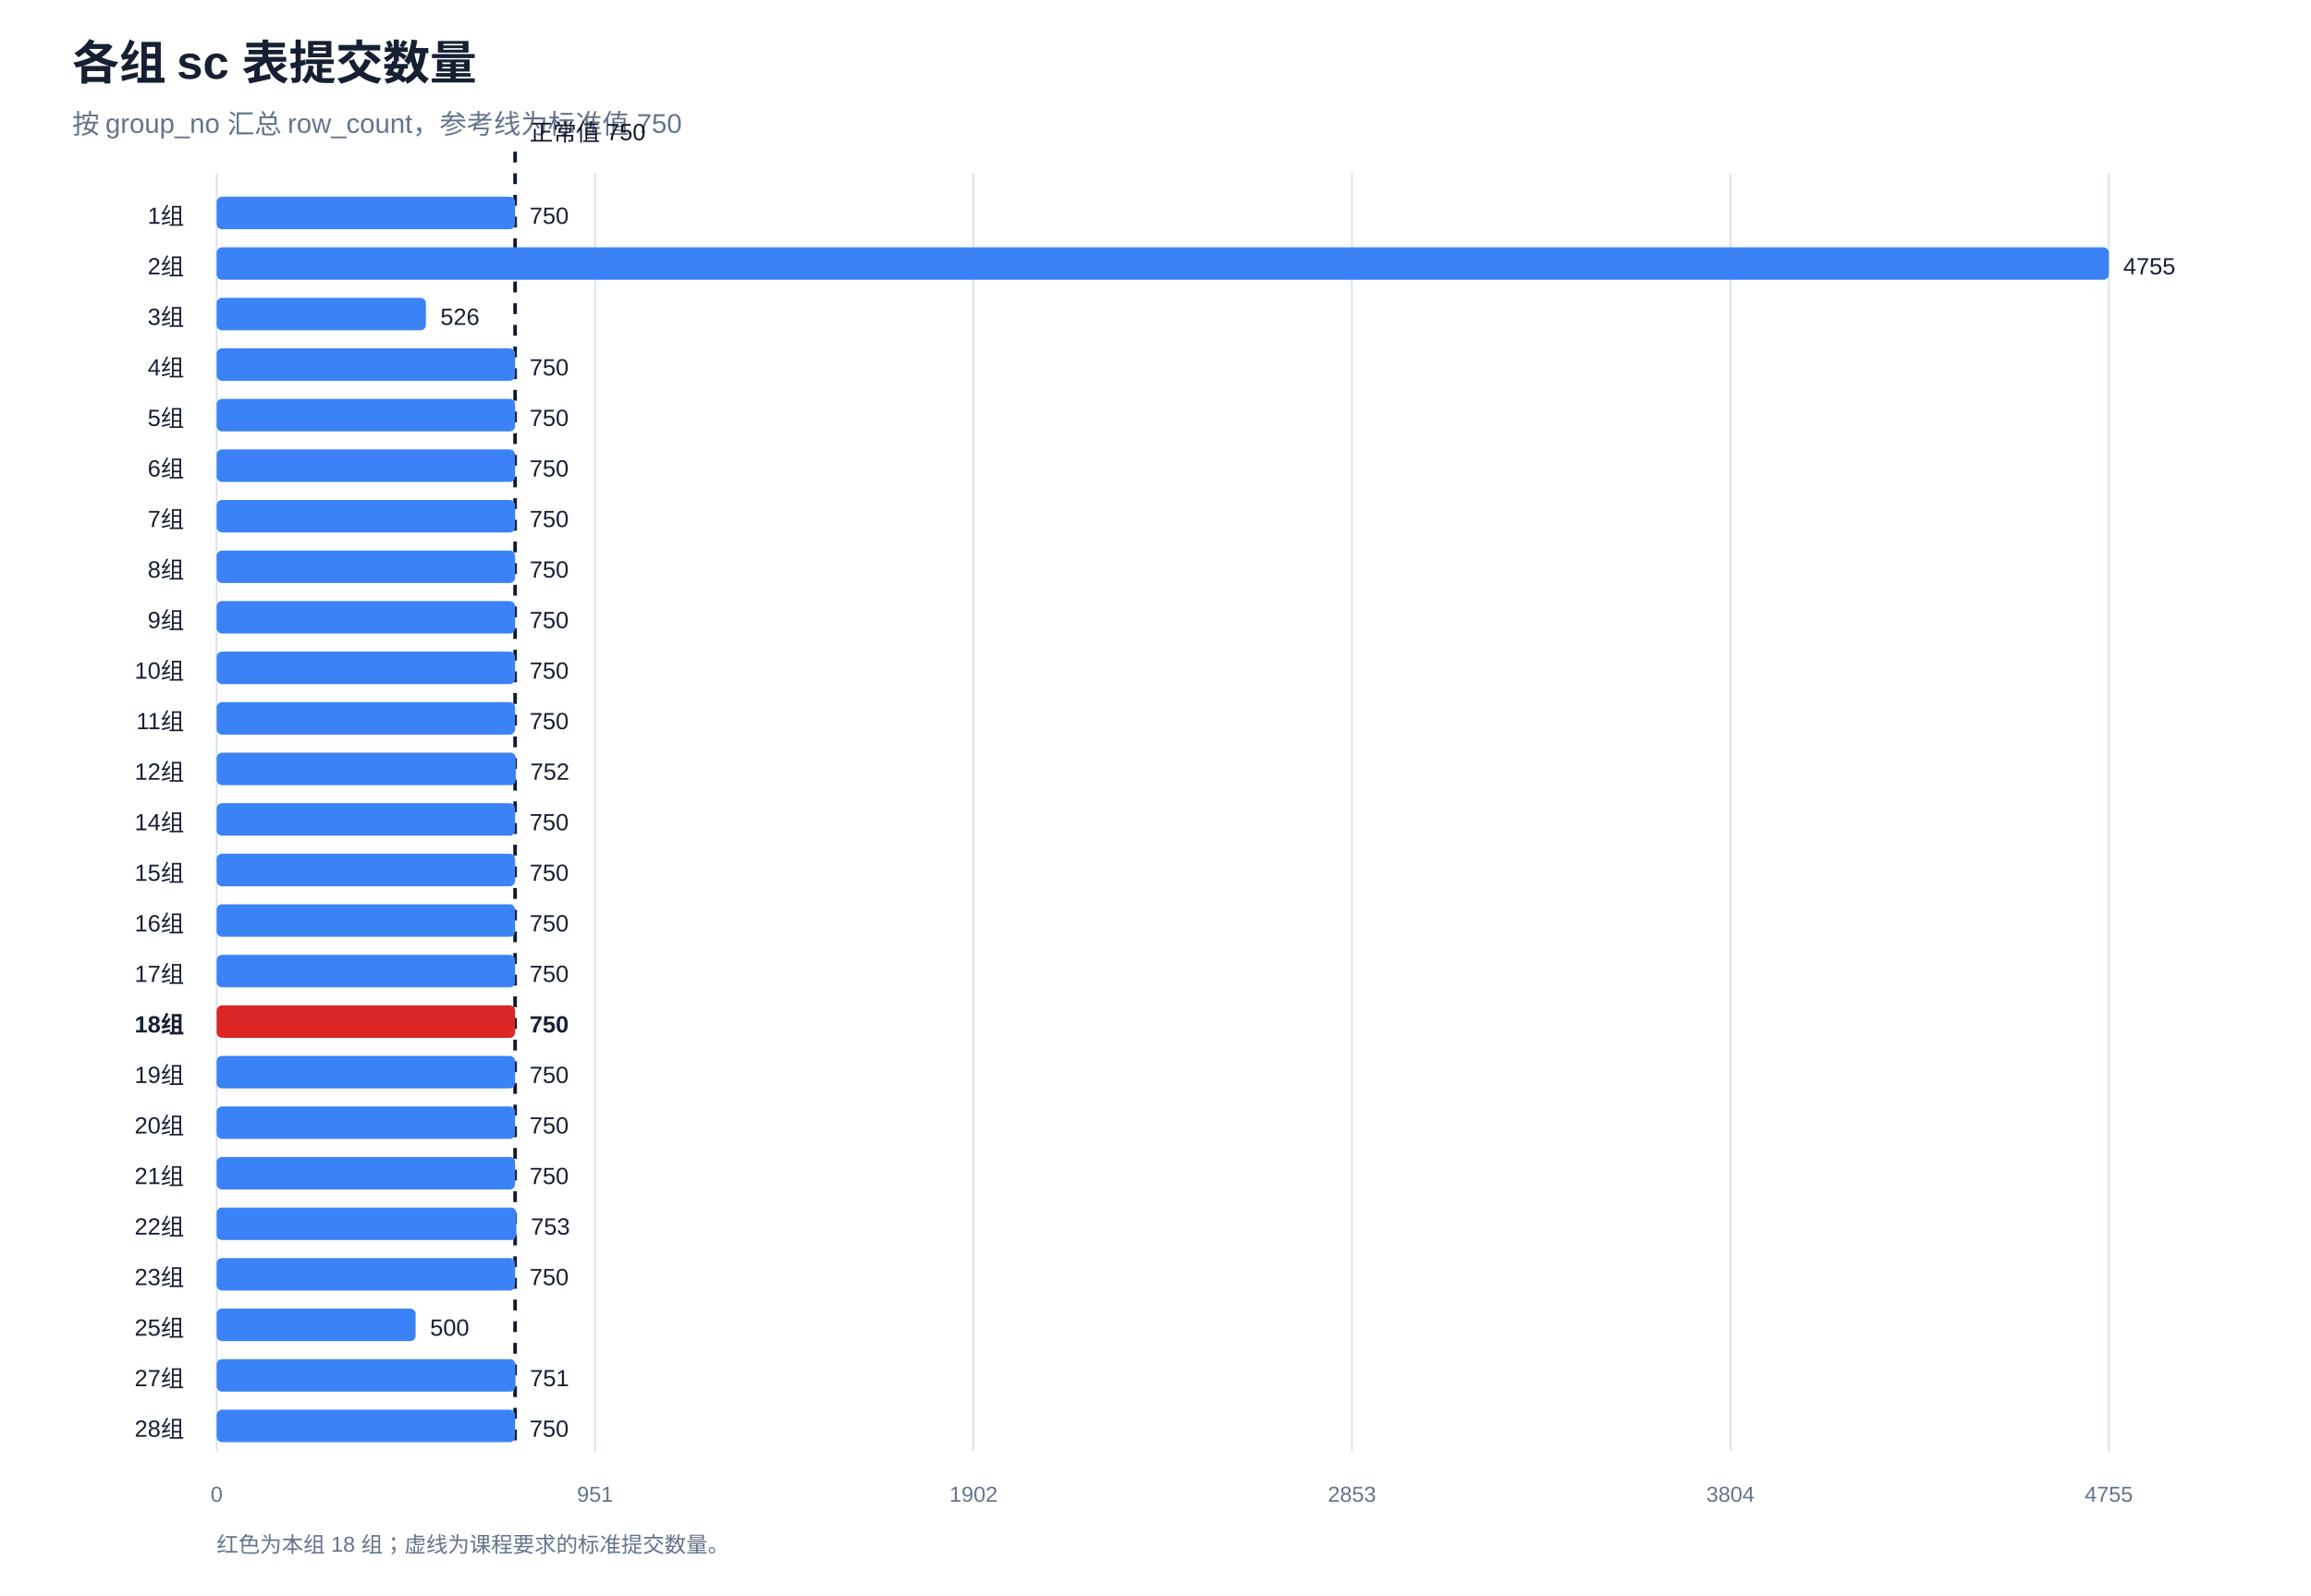
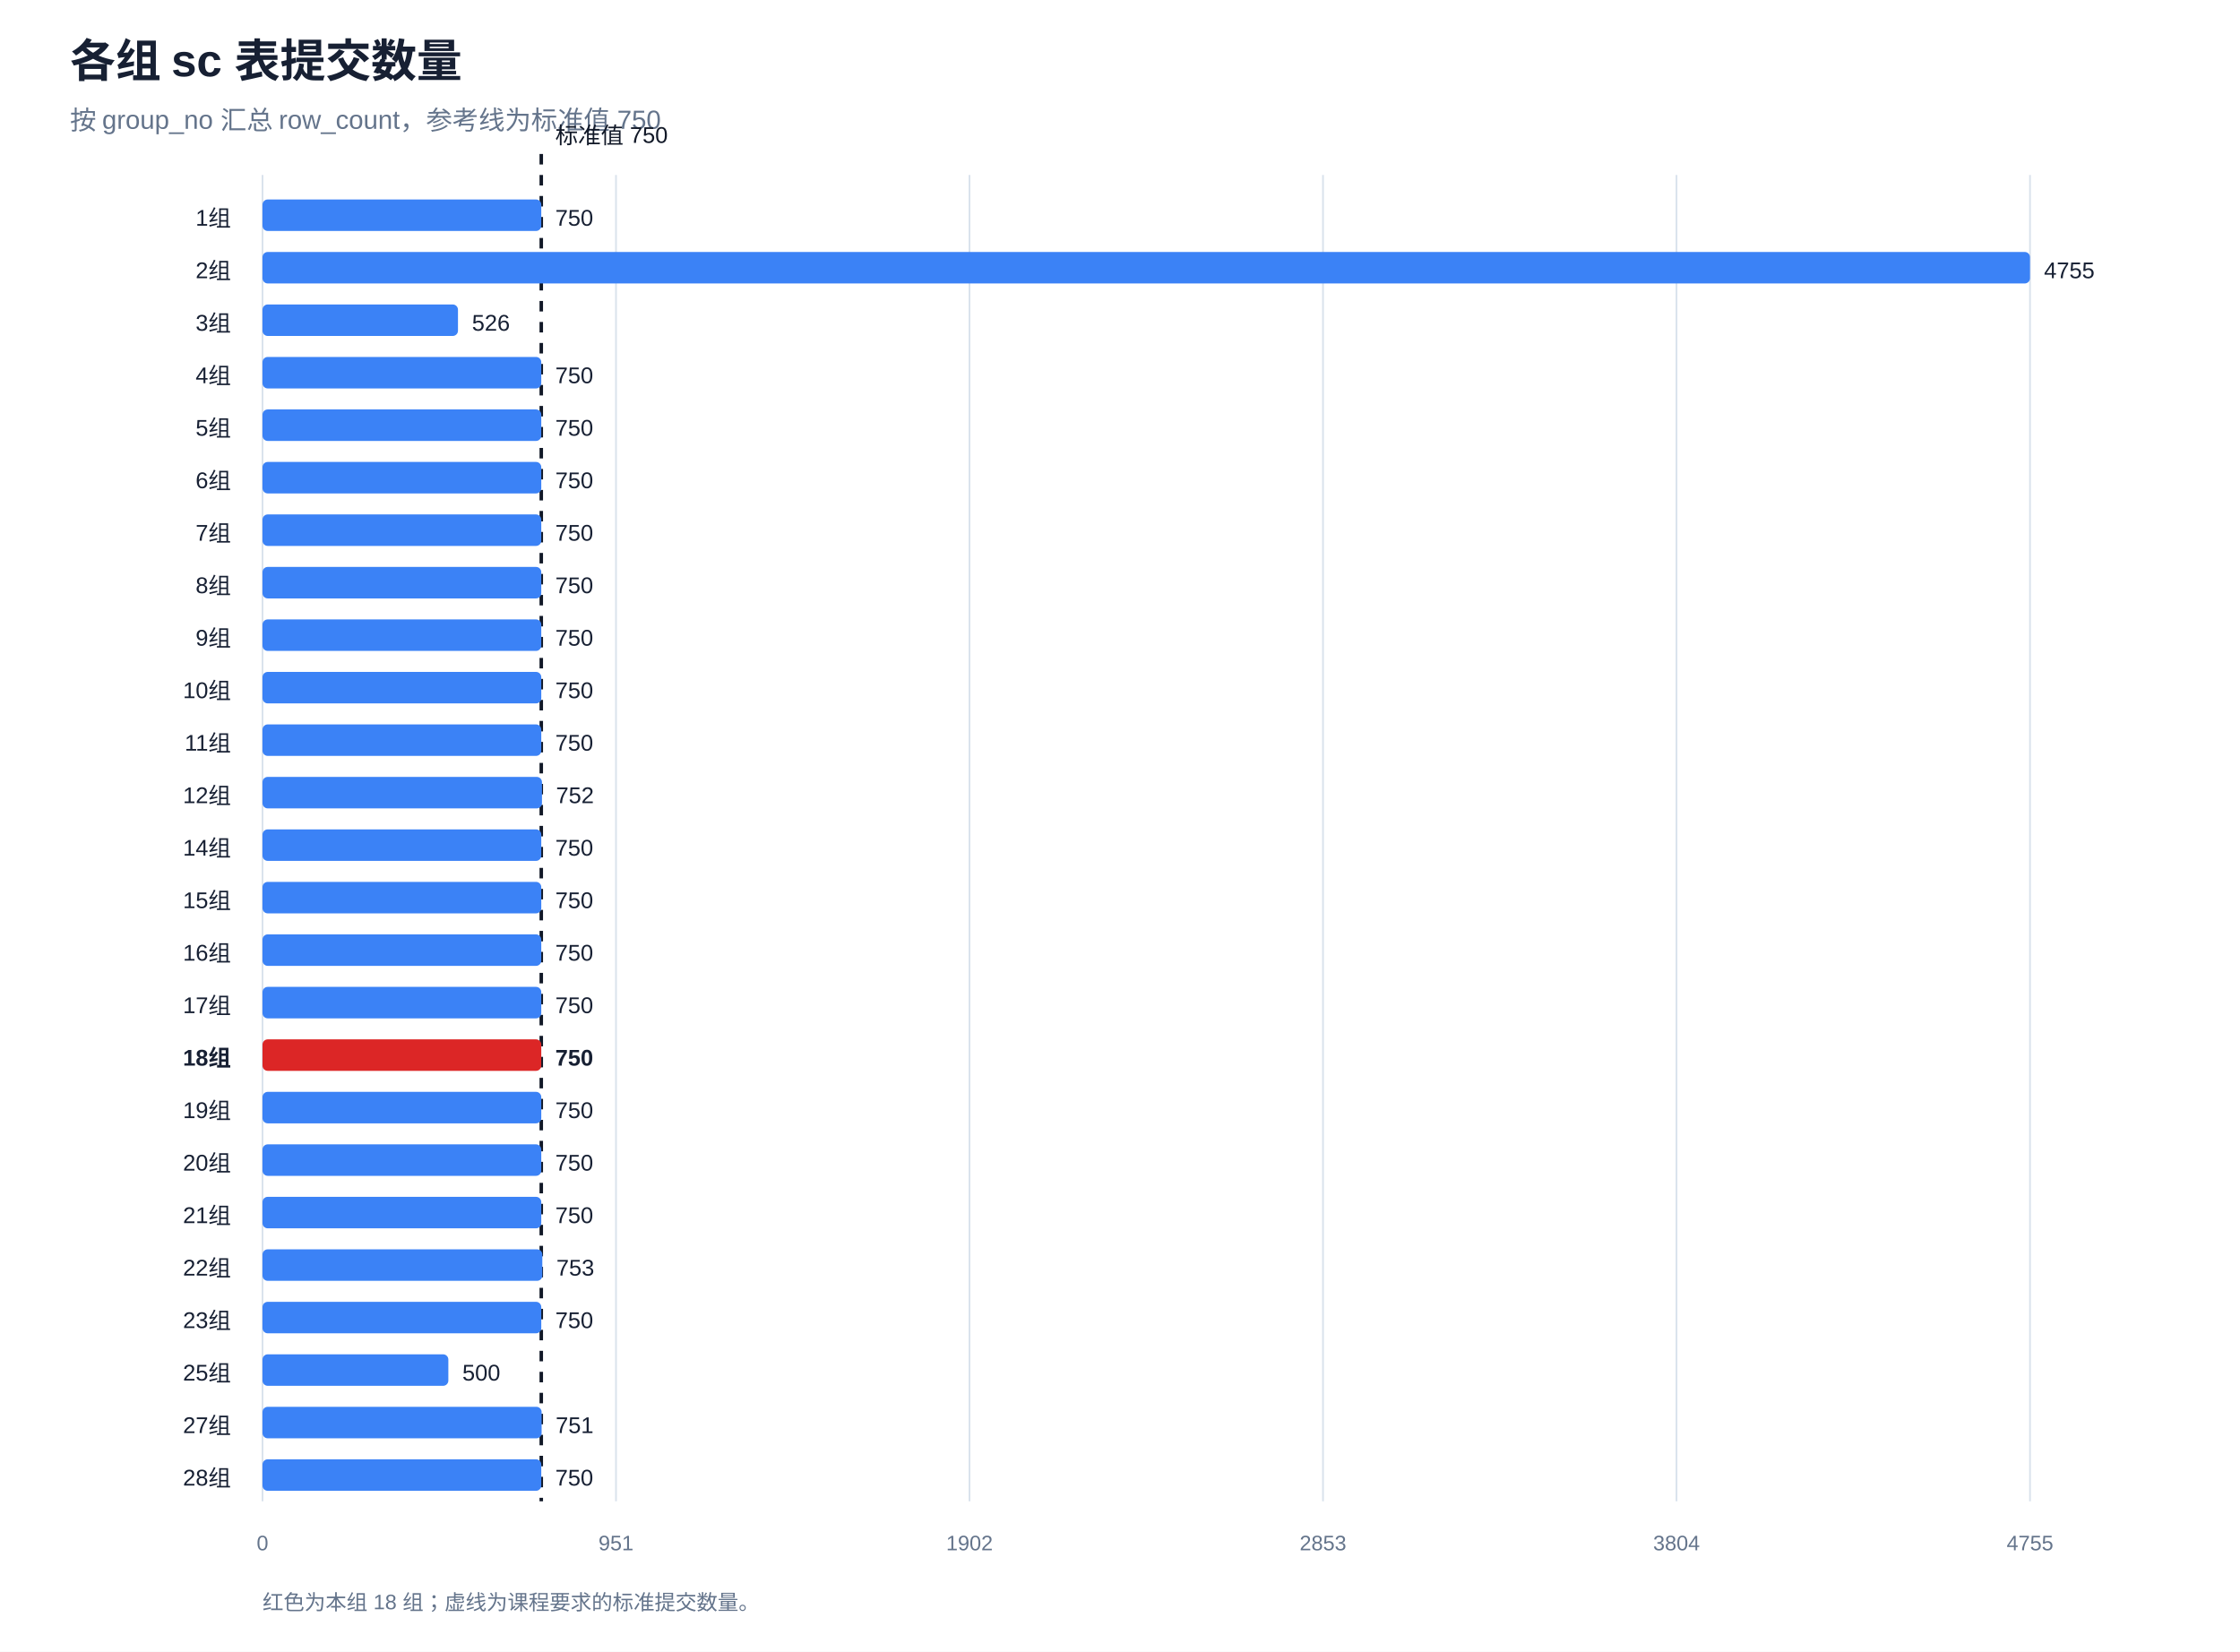
- <svg xmlns="http://www.w3.org/2000/svg" width="1280" height="884" viewBox="0 0 1280 884">
+ <svg xmlns="http://www.w3.org/2000/svg" width="1280" height="944" viewBox="0 0 1280 944">
  <rect width="100%" height="100%" fill="#ffffff" />
-   <text x="40" y="44" font-family="Arial, sans-serif" font-size="26" font-weight="700" fill="#172033">各组 sc 表提交数量</text>
-   <text x="40" y="74" font-family="Arial, sans-serif" font-size="15" fill="#64748b">按 group_no 汇总 row_count，参考线为标准值 750</text>
-   <line x1="120.0" y1="96" x2="120.0" y2="804" stroke="#d9e2ec" stroke-width="1" />
-   <text x="120.0" y="832" text-anchor="middle" font-family="Arial, sans-serif" font-size="12" fill="#64748b">0</text>
-   <line x1="329.6" y1="96" x2="329.6" y2="804" stroke="#d9e2ec" stroke-width="1" />
-   <text x="329.6" y="832" text-anchor="middle" font-family="Arial, sans-serif" font-size="12" fill="#64748b">951</text>
-   <line x1="539.2" y1="96" x2="539.2" y2="804" stroke="#d9e2ec" stroke-width="1" />
-   <text x="539.2" y="832" text-anchor="middle" font-family="Arial, sans-serif" font-size="12" fill="#64748b">1902</text>
-   <line x1="748.8" y1="96" x2="748.8" y2="804" stroke="#d9e2ec" stroke-width="1" />
-   <text x="748.8" y="832" text-anchor="middle" font-family="Arial, sans-serif" font-size="12" fill="#64748b">2853</text>
-   <line x1="958.4" y1="96" x2="958.4" y2="804" stroke="#d9e2ec" stroke-width="1" />
-   <text x="958.4" y="832" text-anchor="middle" font-family="Arial, sans-serif" font-size="12" fill="#64748b">3804</text>
-   <line x1="1168.0" y1="96" x2="1168.0" y2="804" stroke="#d9e2ec" stroke-width="1" />
-   <text x="1168.0" y="832" text-anchor="middle" font-family="Arial, sans-serif" font-size="12" fill="#64748b">4755</text>
-   <line x1="285.3" y1="84" x2="285.3" y2="804" stroke="#111827" stroke-width="2" stroke-dasharray="6 6" />
-   <text x="293.3" y="78" font-family="Arial, sans-serif" font-size="13" fill="#111827">正常值 750</text>
-   <text x="102" y="124" text-anchor="end" font-family="Arial, sans-serif" font-size="13" font-weight="400" fill="#172033">1组</text>
-   <rect x="120" y="109" width="165.3" height="18" rx="3" fill="#3b82f6" />
-   <text x="293.3" y="124" font-family="Arial, sans-serif" font-size="13" font-weight="400" fill="#172033">750</text>
-   <text x="102" y="152" text-anchor="end" font-family="Arial, sans-serif" font-size="13" font-weight="400" fill="#172033">2组</text>
-   <rect x="120" y="137" width="1048.0" height="18" rx="3" fill="#3b82f6" />
-   <text x="1176.0" y="152" font-family="Arial, sans-serif" font-size="13" font-weight="400" fill="#172033">4755</text>
-   <text x="102" y="180" text-anchor="end" font-family="Arial, sans-serif" font-size="13" font-weight="400" fill="#172033">3组</text>
-   <rect x="120" y="165" width="115.9" height="18" rx="3" fill="#3b82f6" />
-   <text x="243.9" y="180" font-family="Arial, sans-serif" font-size="13" font-weight="400" fill="#172033">526</text>
-   <text x="102" y="208" text-anchor="end" font-family="Arial, sans-serif" font-size="13" font-weight="400" fill="#172033">4组</text>
-   <rect x="120" y="193" width="165.3" height="18" rx="3" fill="#3b82f6" />
-   <text x="293.3" y="208" font-family="Arial, sans-serif" font-size="13" font-weight="400" fill="#172033">750</text>
-   <text x="102" y="236" text-anchor="end" font-family="Arial, sans-serif" font-size="13" font-weight="400" fill="#172033">5组</text>
-   <rect x="120" y="221" width="165.3" height="18" rx="3" fill="#3b82f6" />
-   <text x="293.3" y="236" font-family="Arial, sans-serif" font-size="13" font-weight="400" fill="#172033">750</text>
-   <text x="102" y="264" text-anchor="end" font-family="Arial, sans-serif" font-size="13" font-weight="400" fill="#172033">6组</text>
-   <rect x="120" y="249" width="165.3" height="18" rx="3" fill="#3b82f6" />
-   <text x="293.3" y="264" font-family="Arial, sans-serif" font-size="13" font-weight="400" fill="#172033">750</text>
-   <text x="102" y="292" text-anchor="end" font-family="Arial, sans-serif" font-size="13" font-weight="400" fill="#172033">7组</text>
-   <rect x="120" y="277" width="165.3" height="18" rx="3" fill="#3b82f6" />
-   <text x="293.3" y="292" font-family="Arial, sans-serif" font-size="13" font-weight="400" fill="#172033">750</text>
-   <text x="102" y="320" text-anchor="end" font-family="Arial, sans-serif" font-size="13" font-weight="400" fill="#172033">8组</text>
-   <rect x="120" y="305" width="165.3" height="18" rx="3" fill="#3b82f6" />
-   <text x="293.3" y="320" font-family="Arial, sans-serif" font-size="13" font-weight="400" fill="#172033">750</text>
-   <text x="102" y="348" text-anchor="end" font-family="Arial, sans-serif" font-size="13" font-weight="400" fill="#172033">9组</text>
-   <rect x="120" y="333" width="165.3" height="18" rx="3" fill="#3b82f6" />
-   <text x="293.3" y="348" font-family="Arial, sans-serif" font-size="13" font-weight="400" fill="#172033">750</text>
-   <text x="102" y="376" text-anchor="end" font-family="Arial, sans-serif" font-size="13" font-weight="400" fill="#172033">10组</text>
-   <rect x="120" y="361" width="165.3" height="18" rx="3" fill="#3b82f6" />
-   <text x="293.3" y="376" font-family="Arial, sans-serif" font-size="13" font-weight="400" fill="#172033">750</text>
-   <text x="102" y="404" text-anchor="end" font-family="Arial, sans-serif" font-size="13" font-weight="400" fill="#172033">11组</text>
-   <rect x="120" y="389" width="165.3" height="18" rx="3" fill="#3b82f6" />
-   <text x="293.3" y="404" font-family="Arial, sans-serif" font-size="13" font-weight="400" fill="#172033">750</text>
-   <text x="102" y="432" text-anchor="end" font-family="Arial, sans-serif" font-size="13" font-weight="400" fill="#172033">12组</text>
-   <rect x="120" y="417" width="165.7" height="18" rx="3" fill="#3b82f6" />
-   <text x="293.7" y="432" font-family="Arial, sans-serif" font-size="13" font-weight="400" fill="#172033">752</text>
-   <text x="102" y="460" text-anchor="end" font-family="Arial, sans-serif" font-size="13" font-weight="400" fill="#172033">14组</text>
-   <rect x="120" y="445" width="165.3" height="18" rx="3" fill="#3b82f6" />
-   <text x="293.3" y="460" font-family="Arial, sans-serif" font-size="13" font-weight="400" fill="#172033">750</text>
-   <text x="102" y="488" text-anchor="end" font-family="Arial, sans-serif" font-size="13" font-weight="400" fill="#172033">15组</text>
-   <rect x="120" y="473" width="165.3" height="18" rx="3" fill="#3b82f6" />
-   <text x="293.3" y="488" font-family="Arial, sans-serif" font-size="13" font-weight="400" fill="#172033">750</text>
-   <text x="102" y="516" text-anchor="end" font-family="Arial, sans-serif" font-size="13" font-weight="400" fill="#172033">16组</text>
-   <rect x="120" y="501" width="165.3" height="18" rx="3" fill="#3b82f6" />
-   <text x="293.3" y="516" font-family="Arial, sans-serif" font-size="13" font-weight="400" fill="#172033">750</text>
-   <text x="102" y="544" text-anchor="end" font-family="Arial, sans-serif" font-size="13" font-weight="400" fill="#172033">17组</text>
-   <rect x="120" y="529" width="165.3" height="18" rx="3" fill="#3b82f6" />
-   <text x="293.3" y="544" font-family="Arial, sans-serif" font-size="13" font-weight="400" fill="#172033">750</text>
-   <text x="102" y="572" text-anchor="end" font-family="Arial, sans-serif" font-size="13" font-weight="700" fill="#172033">18组</text>
-   <rect x="120" y="557" width="165.3" height="18" rx="3" fill="#dc2626" />
-   <text x="293.3" y="572" font-family="Arial, sans-serif" font-size="13" font-weight="700" fill="#172033">750</text>
-   <text x="102" y="600" text-anchor="end" font-family="Arial, sans-serif" font-size="13" font-weight="400" fill="#172033">19组</text>
-   <rect x="120" y="585" width="165.3" height="18" rx="3" fill="#3b82f6" />
-   <text x="293.3" y="600" font-family="Arial, sans-serif" font-size="13" font-weight="400" fill="#172033">750</text>
-   <text x="102" y="628" text-anchor="end" font-family="Arial, sans-serif" font-size="13" font-weight="400" fill="#172033">20组</text>
-   <rect x="120" y="613" width="165.3" height="18" rx="3" fill="#3b82f6" />
-   <text x="293.3" y="628" font-family="Arial, sans-serif" font-size="13" font-weight="400" fill="#172033">750</text>
-   <text x="102" y="656" text-anchor="end" font-family="Arial, sans-serif" font-size="13" font-weight="400" fill="#172033">21组</text>
-   <rect x="120" y="641" width="165.3" height="18" rx="3" fill="#3b82f6" />
-   <text x="293.3" y="656" font-family="Arial, sans-serif" font-size="13" font-weight="400" fill="#172033">750</text>
-   <text x="102" y="684" text-anchor="end" font-family="Arial, sans-serif" font-size="13" font-weight="400" fill="#172033">22组</text>
-   <rect x="120" y="669" width="166.0" height="18" rx="3" fill="#3b82f6" />
-   <text x="294.0" y="684" font-family="Arial, sans-serif" font-size="13" font-weight="400" fill="#172033">753</text>
-   <text x="102" y="712" text-anchor="end" font-family="Arial, sans-serif" font-size="13" font-weight="400" fill="#172033">23组</text>
-   <rect x="120" y="697" width="165.3" height="18" rx="3" fill="#3b82f6" />
-   <text x="293.3" y="712" font-family="Arial, sans-serif" font-size="13" font-weight="400" fill="#172033">750</text>
-   <text x="102" y="740" text-anchor="end" font-family="Arial, sans-serif" font-size="13" font-weight="400" fill="#172033">25组</text>
-   <rect x="120" y="725" width="110.2" height="18" rx="3" fill="#3b82f6" />
-   <text x="238.2" y="740" font-family="Arial, sans-serif" font-size="13" font-weight="400" fill="#172033">500</text>
-   <text x="102" y="768" text-anchor="end" font-family="Arial, sans-serif" font-size="13" font-weight="400" fill="#172033">27组</text>
-   <rect x="120" y="753" width="165.5" height="18" rx="3" fill="#3b82f6" />
-   <text x="293.5" y="768" font-family="Arial, sans-serif" font-size="13" font-weight="400" fill="#172033">751</text>
-   <text x="102" y="796" text-anchor="end" font-family="Arial, sans-serif" font-size="13" font-weight="400" fill="#172033">28组</text>
-   <rect x="120" y="781" width="165.3" height="18" rx="3" fill="#3b82f6" />
-   <text x="293.3" y="796" font-family="Arial, sans-serif" font-size="13" font-weight="400" fill="#172033">750</text>
-   <text x="120" y="860" font-family="Arial, sans-serif" font-size="12" fill="#64748b">红色为本组 18 组；虚线为课程要求的标准提交数量。</text>
+   <text x="40" y="44" font-family="Arial, Microsoft YaHei, sans-serif" font-size="26" font-weight="700" fill="#172033">各组 sc 表提交数量</text>
+   <text x="40" y="74" font-family="Arial, Microsoft YaHei, sans-serif" font-size="15" fill="#64748b">按 group_no 汇总 row_count，参考线为标准值 750</text>
+   <line x1="150.0" y1="100" x2="150.0" y2="858" stroke="#d9e2ec" stroke-width="1" />
+   <text x="150.0" y="886" text-anchor="middle" font-family="Arial, Microsoft YaHei, sans-serif" font-size="12" fill="#64748b">0</text>
+   <line x1="352.0" y1="100" x2="352.0" y2="858" stroke="#d9e2ec" stroke-width="1" />
+   <text x="352.0" y="886" text-anchor="middle" font-family="Arial, Microsoft YaHei, sans-serif" font-size="12" fill="#64748b">951</text>
+   <line x1="554.0" y1="100" x2="554.0" y2="858" stroke="#d9e2ec" stroke-width="1" />
+   <text x="554.0" y="886" text-anchor="middle" font-family="Arial, Microsoft YaHei, sans-serif" font-size="12" fill="#64748b">1902</text>
+   <line x1="756.0" y1="100" x2="756.0" y2="858" stroke="#d9e2ec" stroke-width="1" />
+   <text x="756.0" y="886" text-anchor="middle" font-family="Arial, Microsoft YaHei, sans-serif" font-size="12" fill="#64748b">2853</text>
+   <line x1="958.0" y1="100" x2="958.0" y2="858" stroke="#d9e2ec" stroke-width="1" />
+   <text x="958.0" y="886" text-anchor="middle" font-family="Arial, Microsoft YaHei, sans-serif" font-size="12" fill="#64748b">3804</text>
+   <line x1="1160.0" y1="100" x2="1160.0" y2="858" stroke="#d9e2ec" stroke-width="1" />
+   <text x="1160.0" y="886" text-anchor="middle" font-family="Arial, Microsoft YaHei, sans-serif" font-size="12" fill="#64748b">4755</text>
+   <line x1="309.3" y1="88" x2="309.3" y2="858" stroke="#111827" stroke-width="2" stroke-dasharray="6 6" />
+   <text x="317.3" y="82" font-family="Arial, Microsoft YaHei, sans-serif" font-size="13" fill="#111827">标准值 750</text>
+   <text x="132" y="129" text-anchor="end" font-family="Arial, Microsoft YaHei, sans-serif" font-size="13" font-weight="400" fill="#172033">1组</text>
+   <rect x="150" y="114" width="159.3" height="18" rx="3" fill="#3b82f6" />
+   <text x="317.3" y="129" font-family="Arial, Microsoft YaHei, sans-serif" font-size="13" font-weight="400" fill="#172033">750</text>
+   <text x="132" y="159" text-anchor="end" font-family="Arial, Microsoft YaHei, sans-serif" font-size="13" font-weight="400" fill="#172033">2组</text>
+   <rect x="150" y="144" width="1010.0" height="18" rx="3" fill="#3b82f6" />
+   <text x="1168.0" y="159" font-family="Arial, Microsoft YaHei, sans-serif" font-size="13" font-weight="400" fill="#172033">4755</text>
+   <text x="132" y="189" text-anchor="end" font-family="Arial, Microsoft YaHei, sans-serif" font-size="13" font-weight="400" fill="#172033">3组</text>
+   <rect x="150" y="174" width="111.7" height="18" rx="3" fill="#3b82f6" />
+   <text x="269.7" y="189" font-family="Arial, Microsoft YaHei, sans-serif" font-size="13" font-weight="400" fill="#172033">526</text>
+   <text x="132" y="219" text-anchor="end" font-family="Arial, Microsoft YaHei, sans-serif" font-size="13" font-weight="400" fill="#172033">4组</text>
+   <rect x="150" y="204" width="159.3" height="18" rx="3" fill="#3b82f6" />
+   <text x="317.3" y="219" font-family="Arial, Microsoft YaHei, sans-serif" font-size="13" font-weight="400" fill="#172033">750</text>
+   <text x="132" y="249" text-anchor="end" font-family="Arial, Microsoft YaHei, sans-serif" font-size="13" font-weight="400" fill="#172033">5组</text>
+   <rect x="150" y="234" width="159.3" height="18" rx="3" fill="#3b82f6" />
+   <text x="317.3" y="249" font-family="Arial, Microsoft YaHei, sans-serif" font-size="13" font-weight="400" fill="#172033">750</text>
+   <text x="132" y="279" text-anchor="end" font-family="Arial, Microsoft YaHei, sans-serif" font-size="13" font-weight="400" fill="#172033">6组</text>
+   <rect x="150" y="264" width="159.3" height="18" rx="3" fill="#3b82f6" />
+   <text x="317.3" y="279" font-family="Arial, Microsoft YaHei, sans-serif" font-size="13" font-weight="400" fill="#172033">750</text>
+   <text x="132" y="309" text-anchor="end" font-family="Arial, Microsoft YaHei, sans-serif" font-size="13" font-weight="400" fill="#172033">7组</text>
+   <rect x="150" y="294" width="159.3" height="18" rx="3" fill="#3b82f6" />
+   <text x="317.3" y="309" font-family="Arial, Microsoft YaHei, sans-serif" font-size="13" font-weight="400" fill="#172033">750</text>
+   <text x="132" y="339" text-anchor="end" font-family="Arial, Microsoft YaHei, sans-serif" font-size="13" font-weight="400" fill="#172033">8组</text>
+   <rect x="150" y="324" width="159.3" height="18" rx="3" fill="#3b82f6" />
+   <text x="317.3" y="339" font-family="Arial, Microsoft YaHei, sans-serif" font-size="13" font-weight="400" fill="#172033">750</text>
+   <text x="132" y="369" text-anchor="end" font-family="Arial, Microsoft YaHei, sans-serif" font-size="13" font-weight="400" fill="#172033">9组</text>
+   <rect x="150" y="354" width="159.3" height="18" rx="3" fill="#3b82f6" />
+   <text x="317.3" y="369" font-family="Arial, Microsoft YaHei, sans-serif" font-size="13" font-weight="400" fill="#172033">750</text>
+   <text x="132" y="399" text-anchor="end" font-family="Arial, Microsoft YaHei, sans-serif" font-size="13" font-weight="400" fill="#172033">10组</text>
+   <rect x="150" y="384" width="159.3" height="18" rx="3" fill="#3b82f6" />
+   <text x="317.3" y="399" font-family="Arial, Microsoft YaHei, sans-serif" font-size="13" font-weight="400" fill="#172033">750</text>
+   <text x="132" y="429" text-anchor="end" font-family="Arial, Microsoft YaHei, sans-serif" font-size="13" font-weight="400" fill="#172033">11组</text>
+   <rect x="150" y="414" width="159.3" height="18" rx="3" fill="#3b82f6" />
+   <text x="317.3" y="429" font-family="Arial, Microsoft YaHei, sans-serif" font-size="13" font-weight="400" fill="#172033">750</text>
+   <text x="132" y="459" text-anchor="end" font-family="Arial, Microsoft YaHei, sans-serif" font-size="13" font-weight="400" fill="#172033">12组</text>
+   <rect x="150" y="444" width="159.7" height="18" rx="3" fill="#3b82f6" />
+   <text x="317.7" y="459" font-family="Arial, Microsoft YaHei, sans-serif" font-size="13" font-weight="400" fill="#172033">752</text>
+   <text x="132" y="489" text-anchor="end" font-family="Arial, Microsoft YaHei, sans-serif" font-size="13" font-weight="400" fill="#172033">14组</text>
+   <rect x="150" y="474" width="159.3" height="18" rx="3" fill="#3b82f6" />
+   <text x="317.3" y="489" font-family="Arial, Microsoft YaHei, sans-serif" font-size="13" font-weight="400" fill="#172033">750</text>
+   <text x="132" y="519" text-anchor="end" font-family="Arial, Microsoft YaHei, sans-serif" font-size="13" font-weight="400" fill="#172033">15组</text>
+   <rect x="150" y="504" width="159.3" height="18" rx="3" fill="#3b82f6" />
+   <text x="317.3" y="519" font-family="Arial, Microsoft YaHei, sans-serif" font-size="13" font-weight="400" fill="#172033">750</text>
+   <text x="132" y="549" text-anchor="end" font-family="Arial, Microsoft YaHei, sans-serif" font-size="13" font-weight="400" fill="#172033">16组</text>
+   <rect x="150" y="534" width="159.3" height="18" rx="3" fill="#3b82f6" />
+   <text x="317.3" y="549" font-family="Arial, Microsoft YaHei, sans-serif" font-size="13" font-weight="400" fill="#172033">750</text>
+   <text x="132" y="579" text-anchor="end" font-family="Arial, Microsoft YaHei, sans-serif" font-size="13" font-weight="400" fill="#172033">17组</text>
+   <rect x="150" y="564" width="159.3" height="18" rx="3" fill="#3b82f6" />
+   <text x="317.3" y="579" font-family="Arial, Microsoft YaHei, sans-serif" font-size="13" font-weight="400" fill="#172033">750</text>
+   <text x="132" y="609" text-anchor="end" font-family="Arial, Microsoft YaHei, sans-serif" font-size="13" font-weight="700" fill="#172033">18组</text>
+   <rect x="150" y="594" width="159.3" height="18" rx="3" fill="#dc2626" />
+   <text x="317.3" y="609" font-family="Arial, Microsoft YaHei, sans-serif" font-size="13" font-weight="700" fill="#172033">750</text>
+   <text x="132" y="639" text-anchor="end" font-family="Arial, Microsoft YaHei, sans-serif" font-size="13" font-weight="400" fill="#172033">19组</text>
+   <rect x="150" y="624" width="159.3" height="18" rx="3" fill="#3b82f6" />
+   <text x="317.3" y="639" font-family="Arial, Microsoft YaHei, sans-serif" font-size="13" font-weight="400" fill="#172033">750</text>
+   <text x="132" y="669" text-anchor="end" font-family="Arial, Microsoft YaHei, sans-serif" font-size="13" font-weight="400" fill="#172033">20组</text>
+   <rect x="150" y="654" width="159.3" height="18" rx="3" fill="#3b82f6" />
+   <text x="317.3" y="669" font-family="Arial, Microsoft YaHei, sans-serif" font-size="13" font-weight="400" fill="#172033">750</text>
+   <text x="132" y="699" text-anchor="end" font-family="Arial, Microsoft YaHei, sans-serif" font-size="13" font-weight="400" fill="#172033">21组</text>
+   <rect x="150" y="684" width="159.3" height="18" rx="3" fill="#3b82f6" />
+   <text x="317.3" y="699" font-family="Arial, Microsoft YaHei, sans-serif" font-size="13" font-weight="400" fill="#172033">750</text>
+   <text x="132" y="729" text-anchor="end" font-family="Arial, Microsoft YaHei, sans-serif" font-size="13" font-weight="400" fill="#172033">22组</text>
+   <rect x="150" y="714" width="159.9" height="18" rx="3" fill="#3b82f6" />
+   <text x="317.9" y="729" font-family="Arial, Microsoft YaHei, sans-serif" font-size="13" font-weight="400" fill="#172033">753</text>
+   <text x="132" y="759" text-anchor="end" font-family="Arial, Microsoft YaHei, sans-serif" font-size="13" font-weight="400" fill="#172033">23组</text>
+   <rect x="150" y="744" width="159.3" height="18" rx="3" fill="#3b82f6" />
+   <text x="317.3" y="759" font-family="Arial, Microsoft YaHei, sans-serif" font-size="13" font-weight="400" fill="#172033">750</text>
+   <text x="132" y="789" text-anchor="end" font-family="Arial, Microsoft YaHei, sans-serif" font-size="13" font-weight="400" fill="#172033">25组</text>
+   <rect x="150" y="774" width="106.2" height="18" rx="3" fill="#3b82f6" />
+   <text x="264.2" y="789" font-family="Arial, Microsoft YaHei, sans-serif" font-size="13" font-weight="400" fill="#172033">500</text>
+   <text x="132" y="819" text-anchor="end" font-family="Arial, Microsoft YaHei, sans-serif" font-size="13" font-weight="400" fill="#172033">27组</text>
+   <rect x="150" y="804" width="159.5" height="18" rx="3" fill="#3b82f6" />
+   <text x="317.5" y="819" font-family="Arial, Microsoft YaHei, sans-serif" font-size="13" font-weight="400" fill="#172033">751</text>
+   <text x="132" y="849" text-anchor="end" font-family="Arial, Microsoft YaHei, sans-serif" font-size="13" font-weight="400" fill="#172033">28组</text>
+   <rect x="150" y="834" width="159.3" height="18" rx="3" fill="#3b82f6" />
+   <text x="317.3" y="849" font-family="Arial, Microsoft YaHei, sans-serif" font-size="13" font-weight="400" fill="#172033">750</text>
+   <text x="150" y="920" font-family="Arial, Microsoft YaHei, sans-serif" font-size="12" fill="#64748b">红色为本组 18 组；虚线为课程要求的标准提交数量。</text>
</svg>
